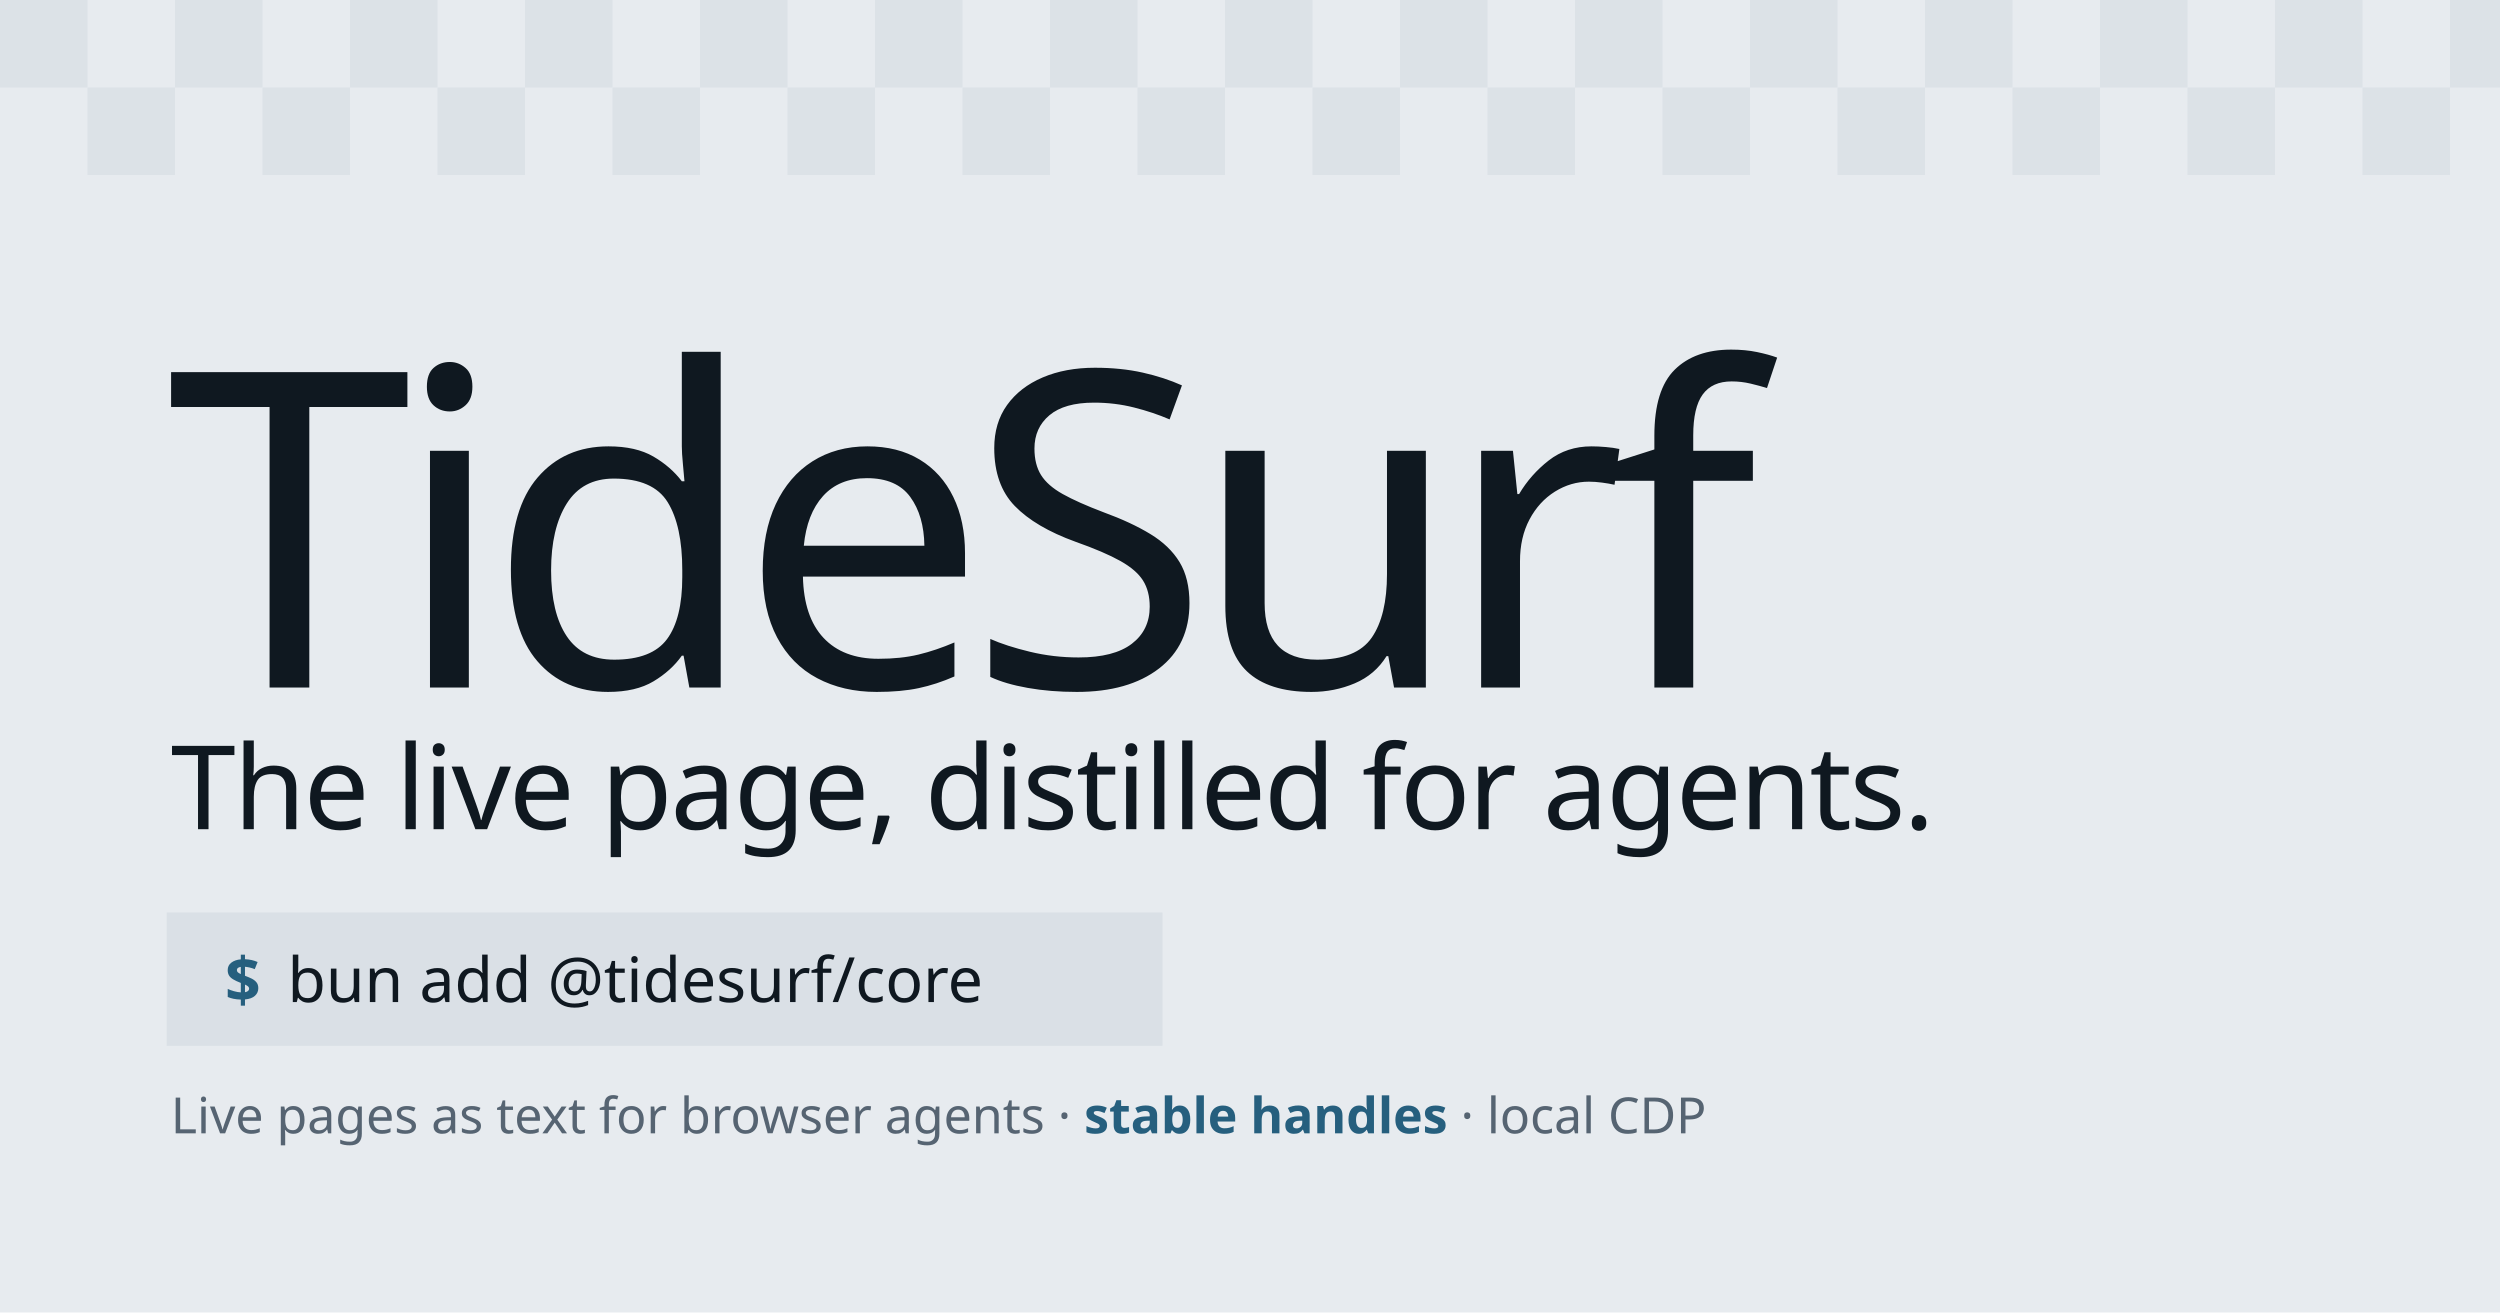
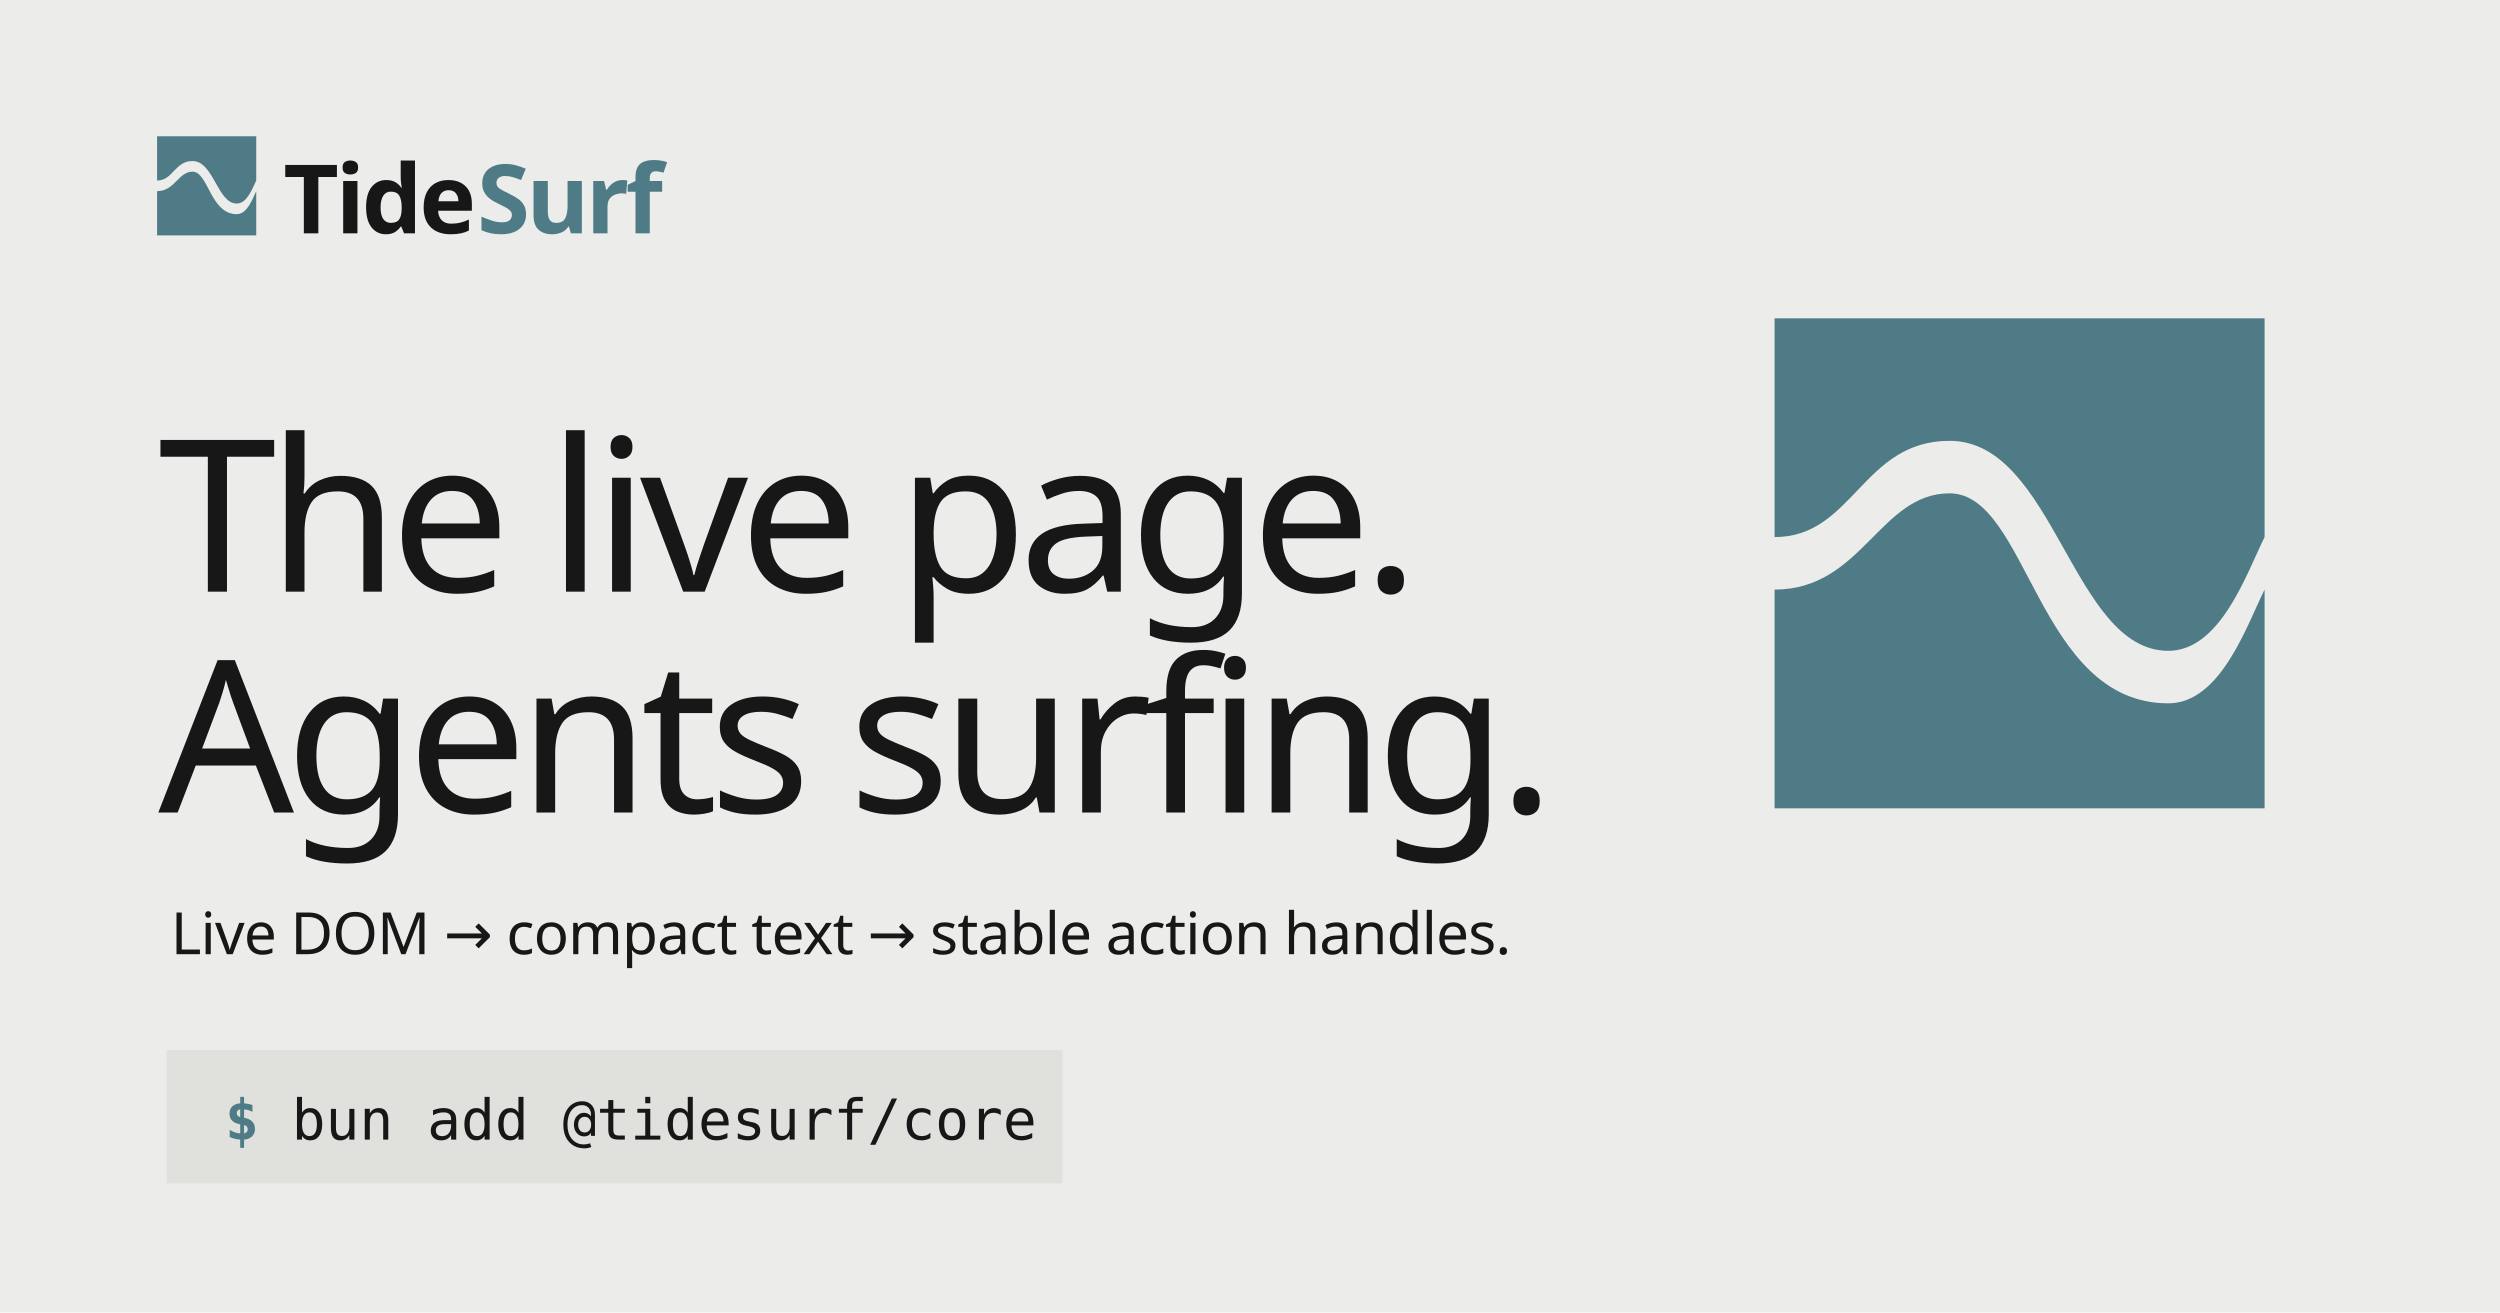
<svg xmlns="http://www.w3.org/2000/svg" width="1200" height="630" viewBox="0 0 1200 630" fill="none">
-   <rect width="1200" height="630" fill="#E7EBEF" />
-   <g fill="#CAD2DA" fill-opacity="0.34">
-     <rect x="0" y="0" width="42" height="42" />
-     <rect x="84" y="0" width="42" height="42" />
-     <rect x="168" y="0" width="42" height="42" />
-     <rect x="252" y="0" width="42" height="42" />
-     <rect x="336" y="0" width="42" height="42" />
-     <rect x="420" y="0" width="42" height="42" />
-     <rect x="504" y="0" width="42" height="42" />
-     <rect x="588" y="0" width="42" height="42" />
-     <rect x="672" y="0" width="42" height="42" />
-     <rect x="756" y="0" width="42" height="42" />
-     <rect x="840" y="0" width="42" height="42" />
-     <rect x="924" y="0" width="42" height="42" />
-     <rect x="1008" y="0" width="42" height="42" />
-     <rect x="1092" y="0" width="42" height="42" />
-     <rect x="1176" y="0" width="24" height="42" />
-     <rect x="42" y="42" width="42" height="42" />
-     <rect x="126" y="42" width="42" height="42" />
-     <rect x="210" y="42" width="42" height="42" />
-     <rect x="294" y="42" width="42" height="42" />
-     <rect x="378" y="42" width="42" height="42" />
-     <rect x="462" y="42" width="42" height="42" />
-     <rect x="546" y="42" width="42" height="42" />
-     <rect x="630" y="42" width="42" height="42" />
-     <rect x="714" y="42" width="42" height="42" />
-     <rect x="798" y="42" width="42" height="42" />
-     <rect x="882" y="42" width="42" height="42" />
-     <rect x="966" y="42" width="42" height="42" />
-     <rect x="1050" y="42" width="42" height="42" />
-     <rect x="1134" y="42" width="42" height="42" />
+   <rect width="1200" height="630" fill="#ECEDEA" />
+   <g font-family="'Zalando Sans','Gothic A1',system-ui,sans-serif" fill="#161716">
+     <g transform="translate(72 62) scale(.85)">
+       <path fill="#4F7B86" fill-rule="evenodd" d="M4 4H60V60H4ZM4 29C13 29 14 18 24 18C36 18 38 42 49 42C55 42 58 33 60 29V35C58 39 55 48 49 48C34 48 33 24 24 24C16 24 14 35 4 35Z" />
+     </g>
+     <text x="136" y="112" font-weight="600" font-size="46" letter-spacing="-1.5">Tide</text>
+     <text x="229" y="112" fill="#4F7B86" font-weight="600" font-size="46" letter-spacing="-1.7">Surf</text>
+     <text x="76" y="284" font-weight="500" font-size="102" letter-spacing="-4.2">The live page.</text>
+     <text x="76" y="390" font-weight="500" font-size="102" letter-spacing="-4.2">Agents surfing.</text>
+     <text x="82" y="458" font-weight="400" font-size="28" letter-spacing="-0.35">Live DOM → compact text → stable action handles.</text>
  </g>
-   <g font-family="'Zalando Sans','Gothic A1',system-ui,sans-serif">
-     <text x="80" y="330" fill="#0F1820" font-weight="500" font-size="212" letter-spacing="-9.5">TideSurf</text>
-     <text x="82" y="398" fill="#0F1820" font-weight="500" font-size="56" letter-spacing="-1">The live page, distilled for agents.</text>
+   <rect x="80" y="504" width="430" height="64" fill="#E0E1DD" />
+   <text x="108" y="547" fill="#4F7B86" font-family="'IBM Plex Mono',ui-monospace,monospace" font-weight="600" font-size="27">$</text>
+   <text x="140" y="547" fill="#161716" font-family="'IBM Plex Mono',ui-monospace,monospace" font-size="27">bun add @tidesurf/core</text>
+   <g transform="translate(835 136) scale(4.2)">
+     <path fill="#4F7B86" fill-rule="evenodd" d="M4 4H60V60H4ZM4 29C13 29 14 18 24 18C36 18 38 42 49 42C55 42 58 33 60 29V35C58 39 55 48 49 48C34 48 33 24 24 24C16 24 14 35 4 35Z" />
  </g>
-   <rect x="80" y="438" width="478" height="64" fill="#DAE0E6" />
-   <text x="108" y="481" fill="#265F7E" font-family="'Zalando Sans','Gothic A1',system-ui,sans-serif" font-weight="600" font-size="30">$</text>
-   <text x="138" y="481" fill="#0F1820" font-family="'Zalando Sans','Gothic A1',system-ui,sans-serif" font-weight="500" font-size="30">bun add @tidesurf/core</text>
-   <text x="82" y="544" fill="#566472" font-family="'Zalando Sans','Gothic A1',system-ui,sans-serif" font-size="24">Live pages as text for browser agents · <tspan fill="#265F7E" font-weight="600">stable handles</tspan> · local CDP</text>
</svg>
